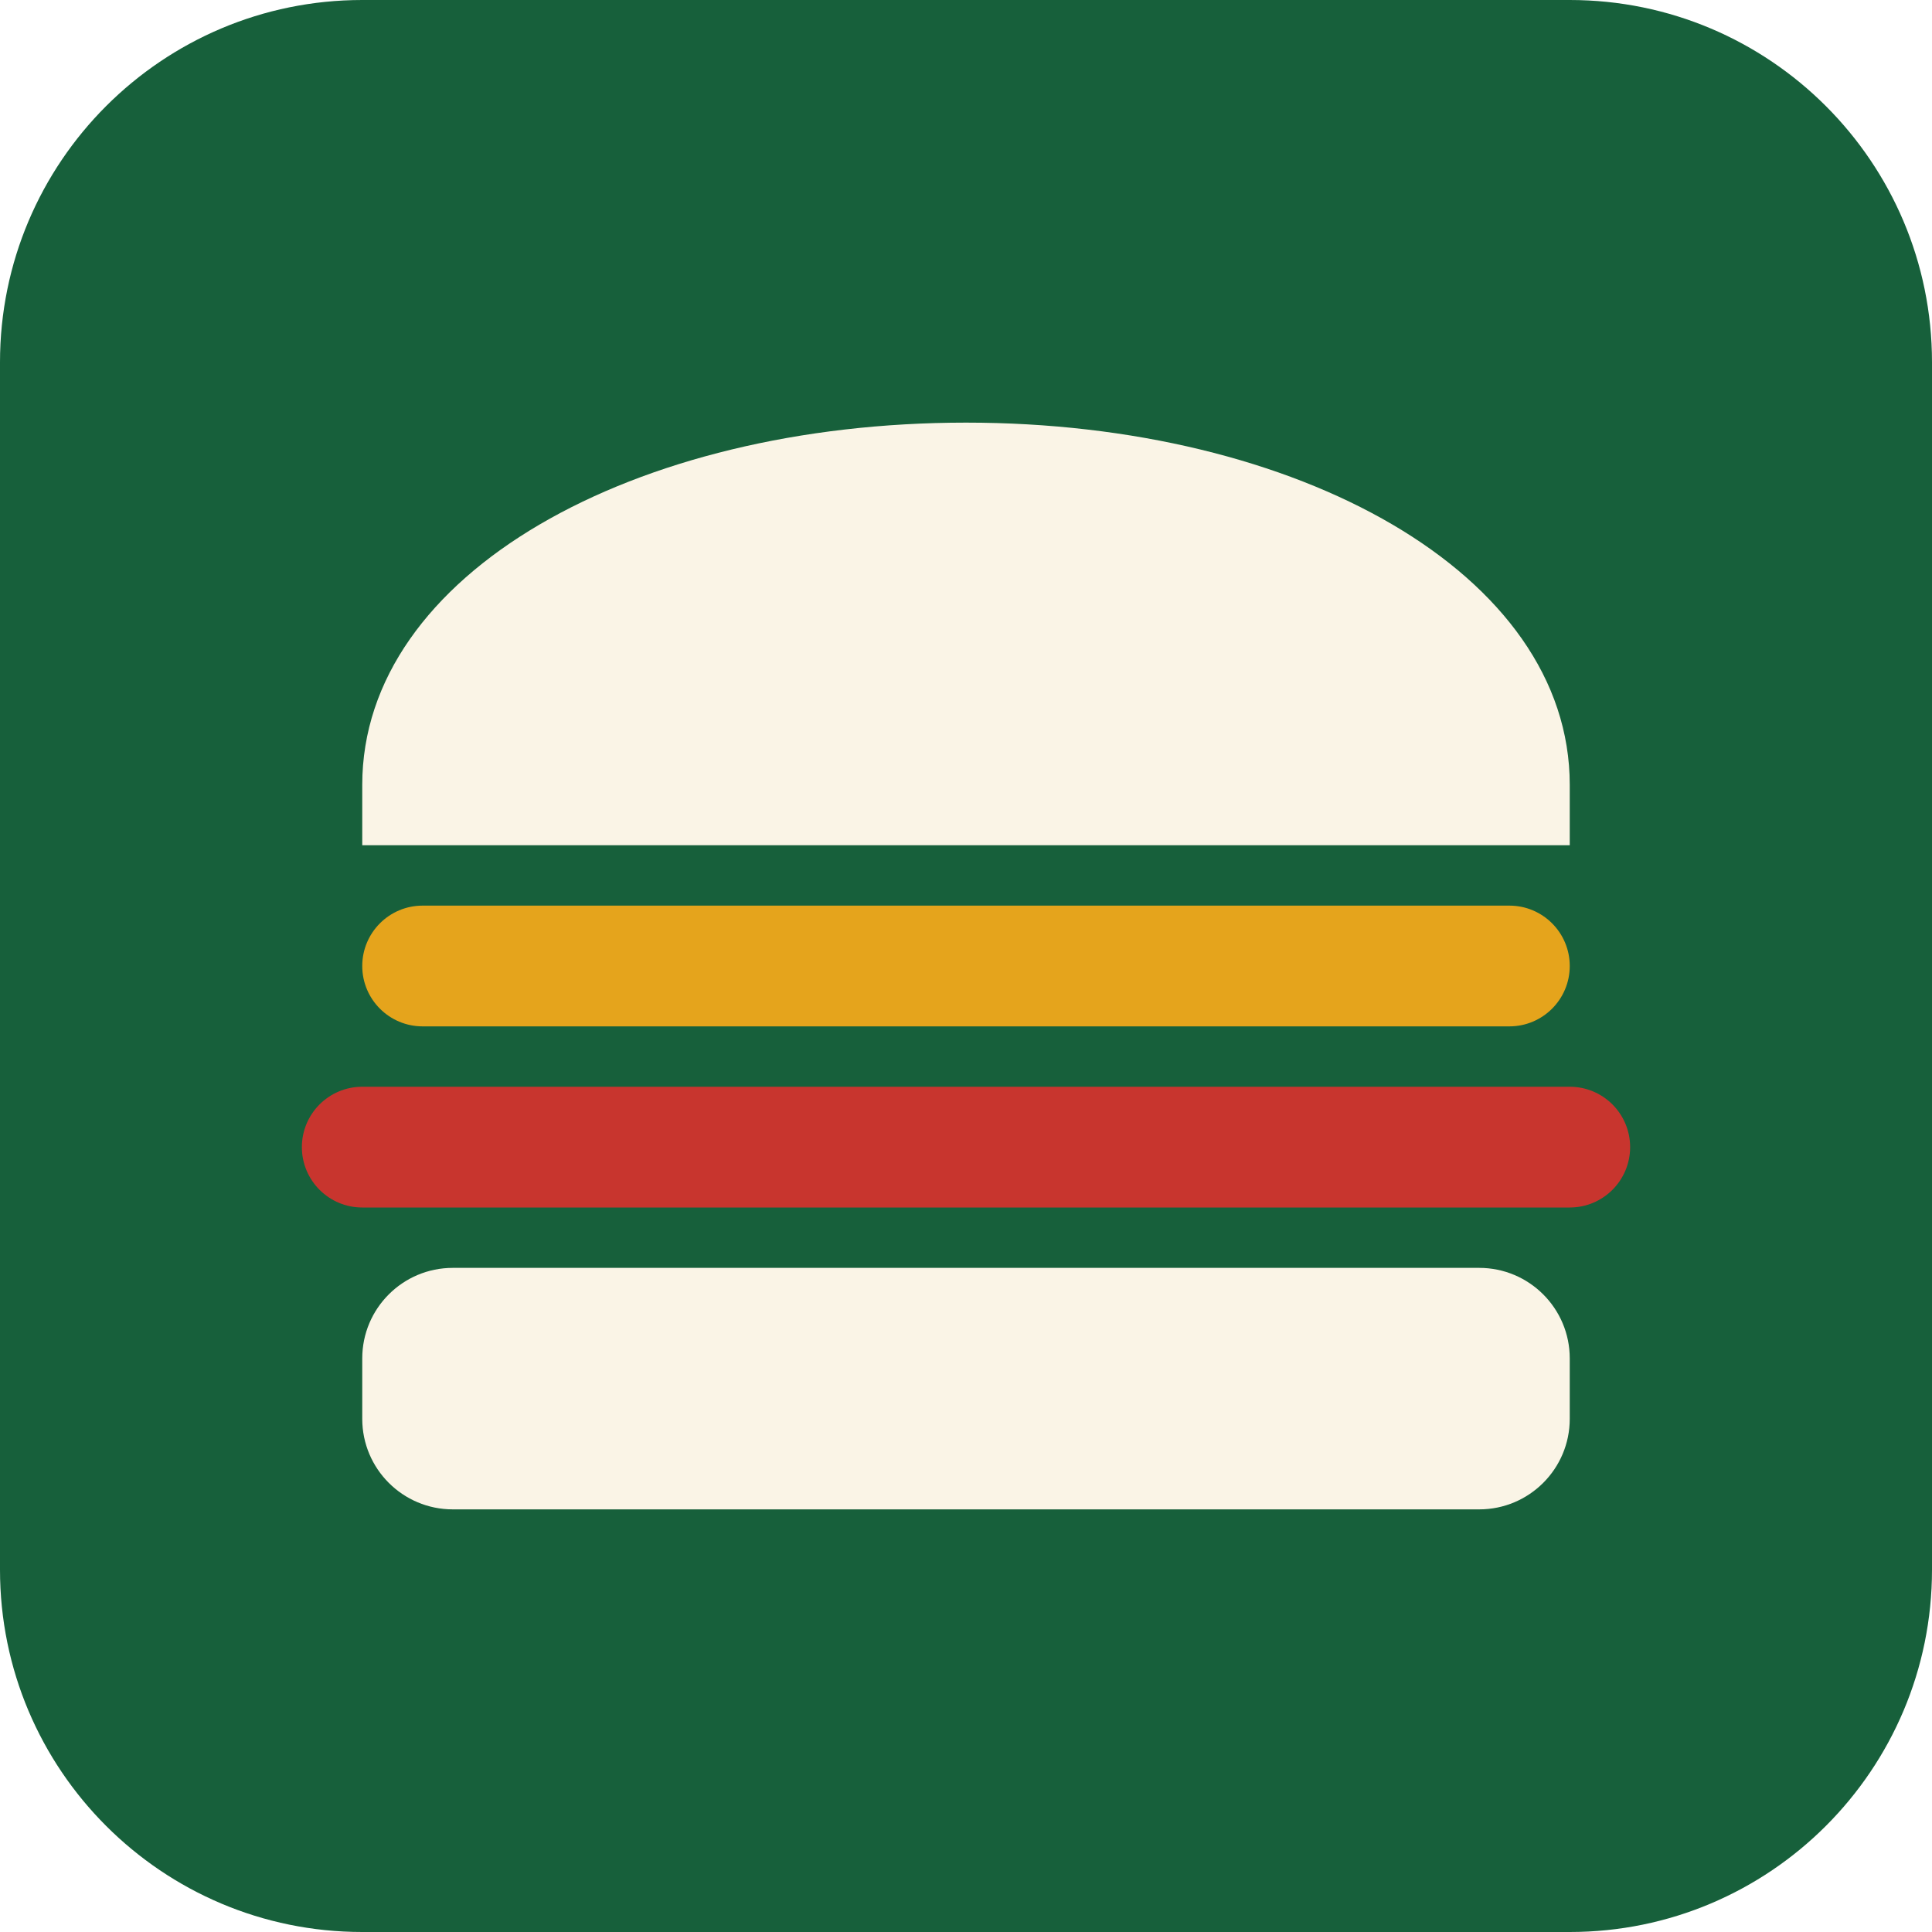
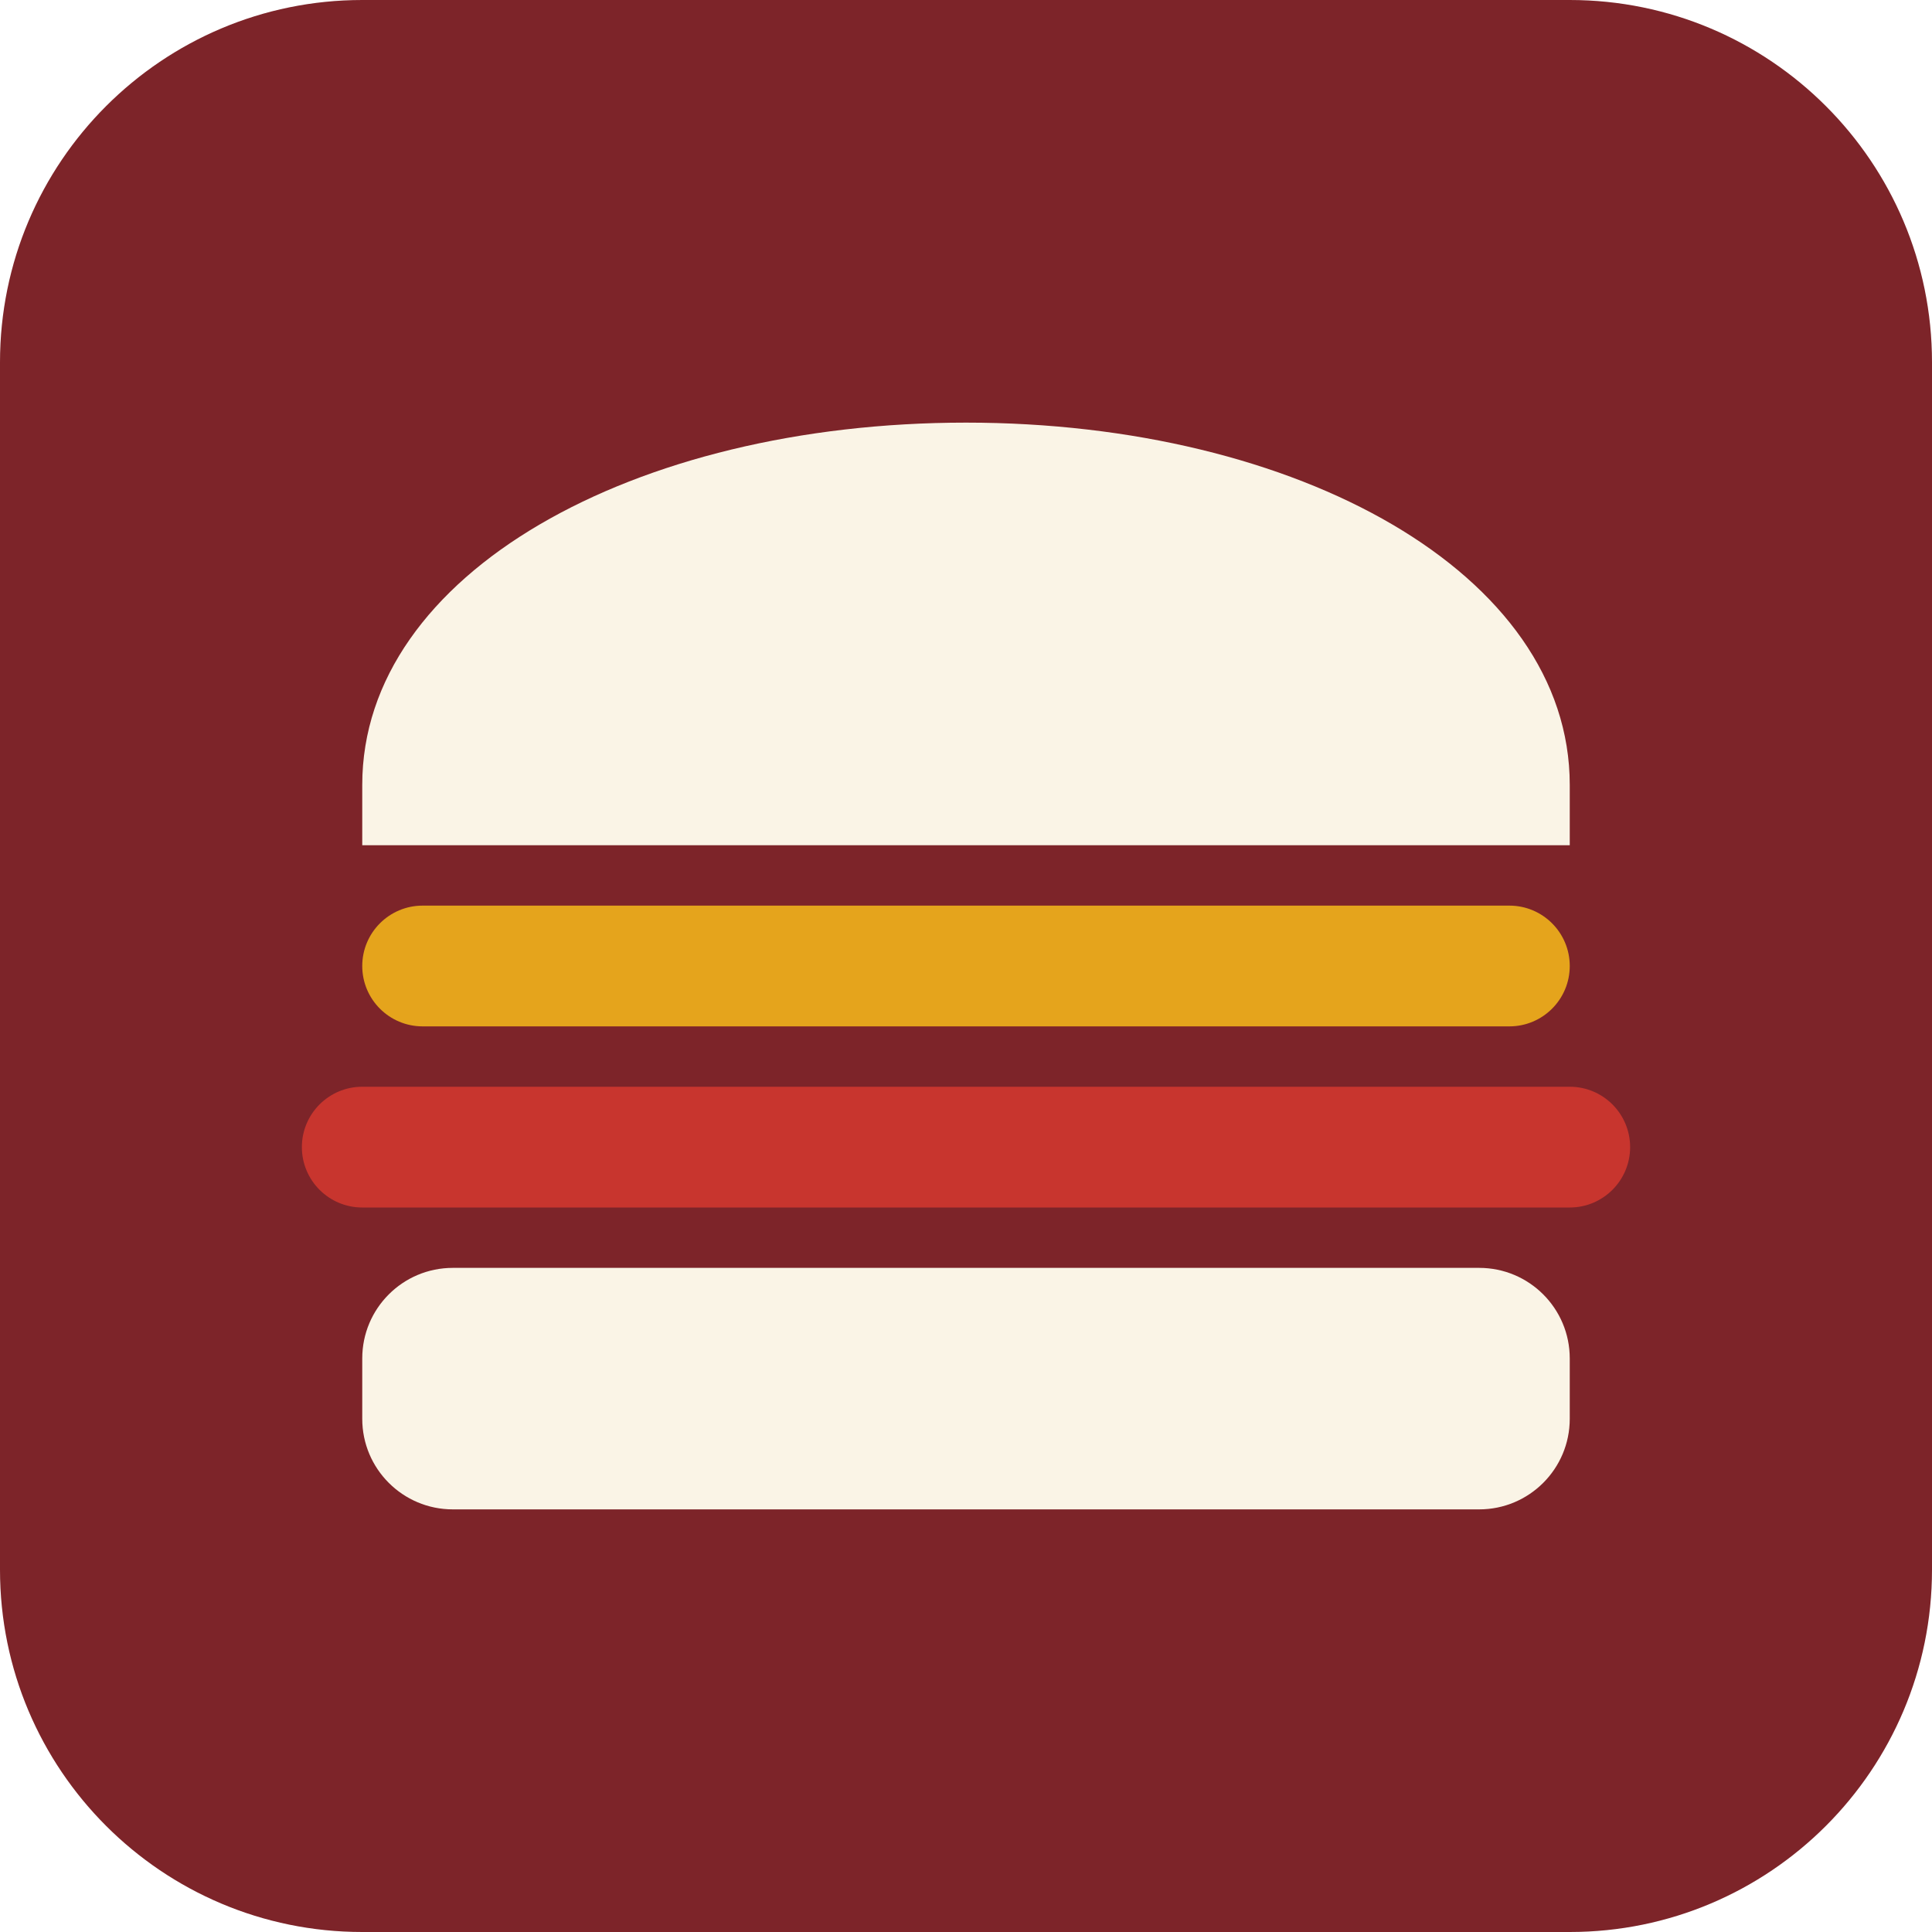
<svg xmlns="http://www.w3.org/2000/svg" viewBox="0 0 64 64">
-   <rect width="64" height="64" rx="12" fill="#17603b" />
+   <rect width="64" height="64" rx="12" fill="#7d2429" />
  <path d="M12 26c0-7 9-12 20-12s20 5 20 12v2H12z" fill="#faf4e6" />
  <rect x="12" y="30" width="40" height="4" rx="2" fill="#e5a41c" />
  <rect x="10" y="36" width="44" height="4" rx="2" fill="#c8352e" />
  <rect x="12" y="42" width="40" height="8" rx="3" fill="#faf4e6" />
</svg>
